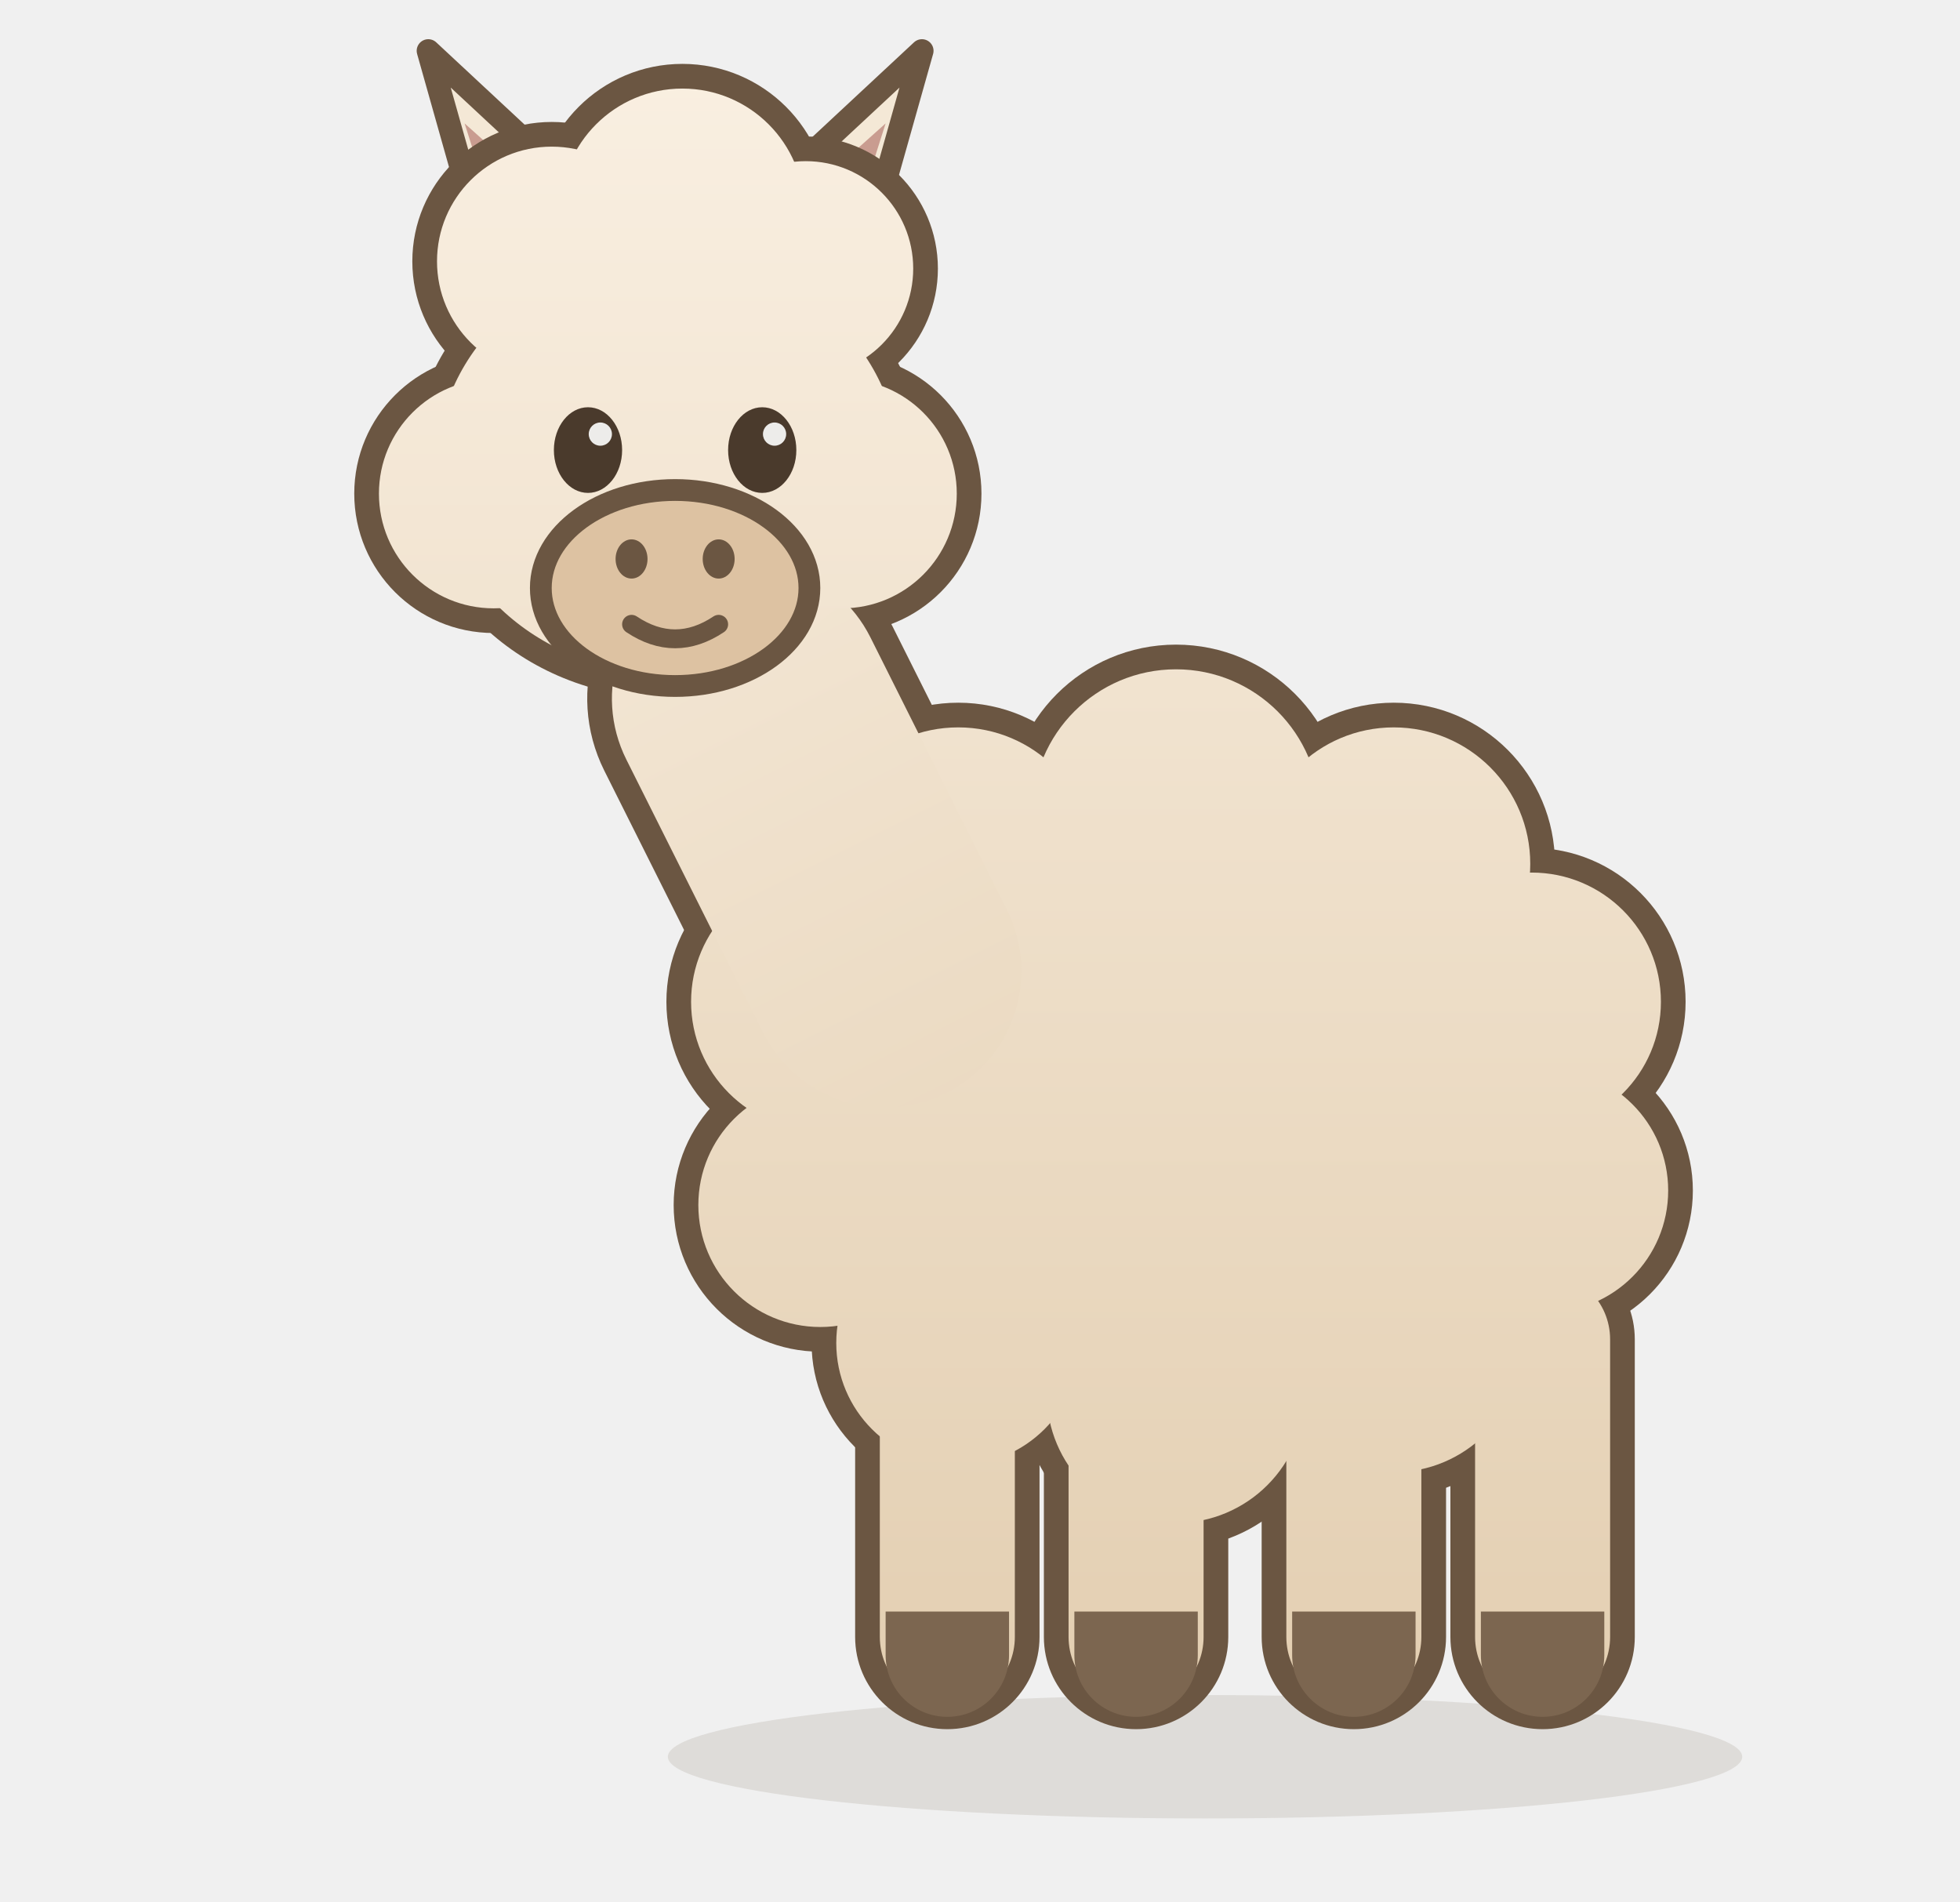
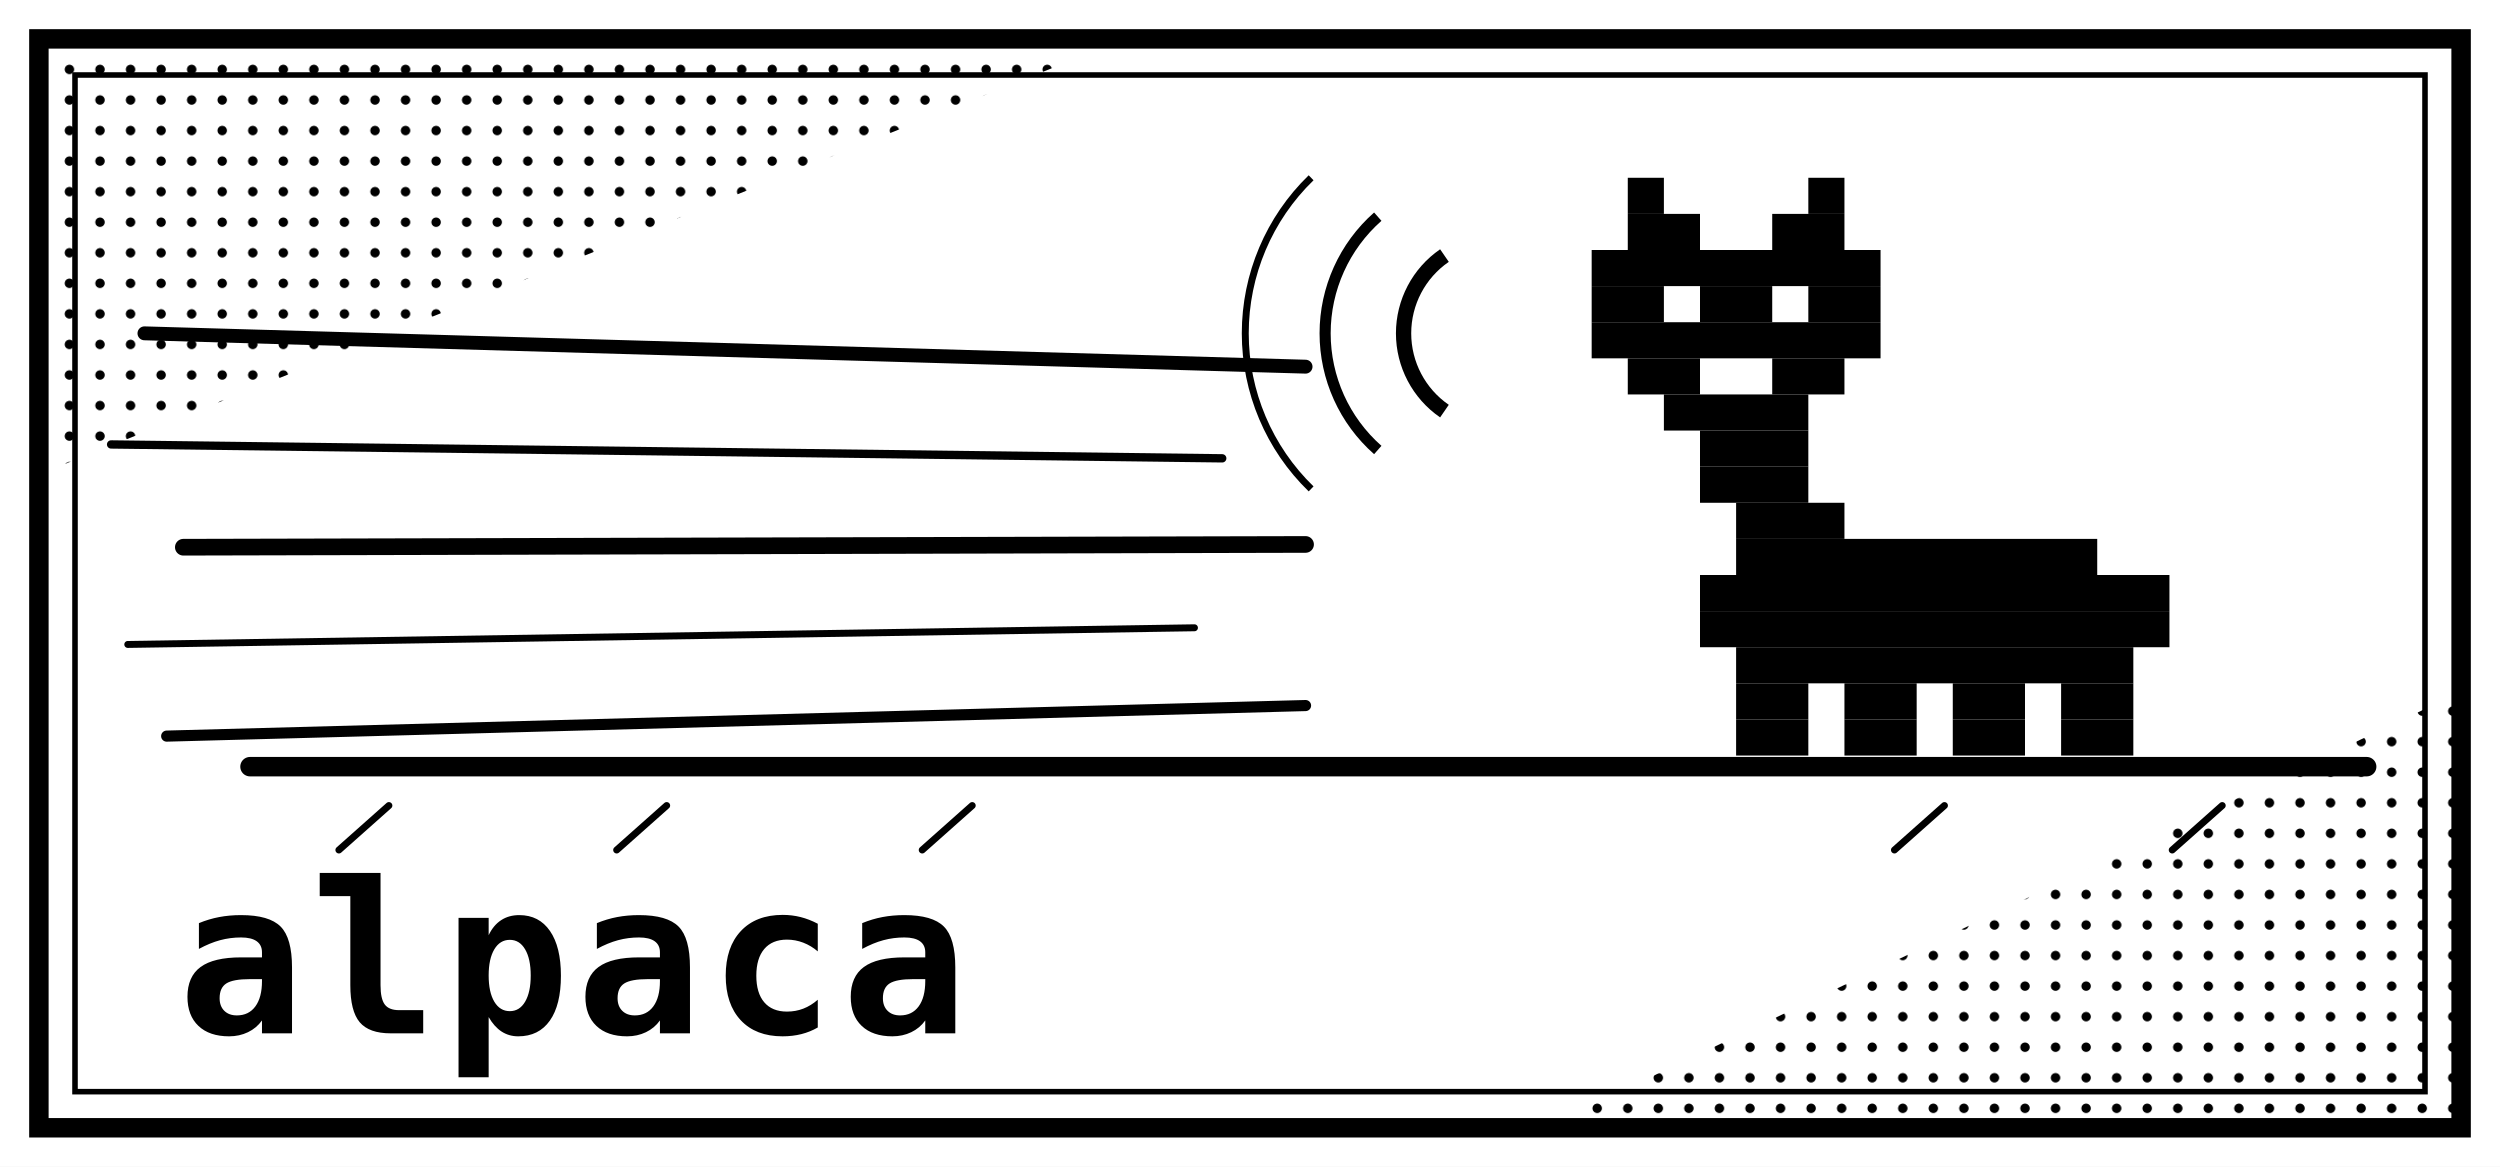
- <svg xmlns="http://www.w3.org/2000/svg" viewBox="0 0 270 262" width="270" height="262" role="img" aria-label="an alpaca">
+ <svg xmlns="http://www.w3.org/2000/svg" viewBox="0 0 900 420" width="900" height="420" role="img" aria-label="alpaca — the terminal sprite as a manga action panel">
  <defs>
-     <linearGradient id="wool" gradientUnits="userSpaceOnUse" x1="0" y1="10" x2="0" y2="248">
-       <stop offset="0%" stop-color="#F9EFE1" />
-       <stop offset="100%" stop-color="#E2CDAF" />
-     </linearGradient>
-     <g id="silhouette">
-       <rect x="122" y="176" width="17" height="58" rx="8.5" />
-       <rect x="148" y="180" width="17" height="54" rx="8.5" />
-       <rect x="178" y="180" width="17" height="54" rx="8.5" />
-       <rect x="204" y="176" width="17" height="58" rx="8.5" />
-       <ellipse cx="162" cy="152" rx="52" ry="40" />
-       <circle cx="113" cy="138" r="17" />
-       <circle cx="132" cy="119" r="18" />
-       <circle cx="162" cy="112" r="19" />
-       <circle cx="192" cy="119" r="18" />
-       <circle cx="211" cy="138" r="17" />
-       <circle cx="213" cy="164" r="16" />
-       <circle cx="192" cy="185" r="17" />
-       <circle cx="162" cy="192" r="17" />
-       <circle cx="132" cy="185" r="16" />
-       <circle cx="113" cy="166" r="16" />
-       <rect x="94.5" y="76" width="36" height="78" rx="18" transform="rotate(-26.6 112.5 115)" />
-       <ellipse cx="92" cy="64" rx="31" ry="28" />
-       <circle cx="68" cy="68" r="15" />
-       <circle cx="116" cy="68" r="15" />
-       <circle cx="76" cy="36" r="15" />
-       <circle cx="94" cy="29" r="16" />
-       <circle cx="111" cy="37" r="14" />
-     </g>
+     <pattern id="tone" width="11" height="11" patternUnits="userSpaceOnUse">
+       <circle cx="3" cy="3" r="1.7" fill="#000" />
+     </pattern>
  </defs>
-   <ellipse cx="166" cy="242" rx="74" ry="8.5" fill="#6B5642" fill-opacity="0.13">
-     <animate attributeName="rx" values="74;70;74" keyTimes="0;0.5;1" dur="4.4s" repeatCount="indefinite" />
-     <animate attributeName="fill-opacity" values="0.13;0.10;0.13" dur="4.4s" repeatCount="indefinite" />
-   </ellipse>
-   <g>
-     <animateTransform attributeName="transform" type="translate" additive="sum" values="0 0; 0 -3; 0 0" keyTimes="0;0.5;1" dur="4.4s" repeatCount="indefinite" />
-     <g stroke="#6B5642" stroke-width="3.2" stroke-linejoin="round">
-       <g>
-         <animateTransform attributeName="transform" type="rotate" additive="sum" values="0 72 44; 0 72 44; -14 72 44; 5 72 44; 0 72 44; 0 72 44" keyTimes="0;0.55;0.62;0.7;0.78;1" dur="6.4s" repeatCount="indefinite" />
-         <path d="M70,46 L59,7 L88,34 Z" fill="#F4E8D6" />
-         <path d="M71,39 L64,17 L83,34 Z" fill="#C99C90" stroke="none" />
-       </g>
-       <g>
-         <animateTransform attributeName="transform" type="rotate" additive="sum" values="0 114 44; 0 114 44; 11 114 44; -4 114 44; 0 114 44; 0 114 44" keyTimes="0;0.18;0.25;0.33;0.41;1" dur="6.4s" repeatCount="indefinite" />
-         <path d="M116,46 L127,7 L98,34 Z" fill="#F4E8D6" />
-         <path d="M115,39 L122,17 L103,34 Z" fill="#C99C90" stroke="none" />
-       </g>
-     </g>
-     <use href="#silhouette" fill="#6B5642" stroke="#6B5642" stroke-width="8.4" stroke-linejoin="round" stroke-linecap="round" />
-     <use href="#silhouette" fill="url(#wool)" stroke="url(#wool)" stroke-width="1.6" stroke-linejoin="round" stroke-linecap="round" />
-     <g fill="#7C6650">
-       <path d="M122,222 h17 v6 a8.5,8.5 0 0 1 -17,0 z" />
-       <path d="M148,222 h17 v6 a8.5,8.5 0 0 1 -17,0 z" />
-       <path d="M178,222 h17 v6 a8.5,8.5 0 0 1 -17,0 z" />
-       <path d="M204,222 h17 v6 a8.5,8.5 0 0 1 -17,0 z" />
-     </g>
-     <g fill="#4A3A2C">
-       <ellipse cx="81" cy="62" rx="4.7" ry="5.9">
-         <animate attributeName="ry" values="5.9;5.9;0.5;5.9" keyTimes="0;0.93;0.965;1" dur="4.6s" repeatCount="indefinite" />
-       </ellipse>
-       <ellipse cx="105" cy="62" rx="4.7" ry="5.9">
-         <animate attributeName="ry" values="5.9;5.9;0.5;5.9" keyTimes="0;0.93;0.965;1" dur="4.6s" repeatCount="indefinite" />
-       </ellipse>
-     </g>
-     <g fill="#FFFFFF" fill-opacity="0.9">
-       <circle cx="82.7" cy="59.8" r="1.6" />
-       <circle cx="106.7" cy="59.8" r="1.6" />
-     </g>
-     <g>
-       <animateTransform attributeName="transform" type="translate" additive="sum" values="0 0; 0 1.4; 0 0; 0 1.2; 0 0; 0 0" keyTimes="0;0.05;0.1;0.15;0.2;1" dur="3.4s" repeatCount="indefinite" />
-       <ellipse cx="93" cy="81" rx="18.5" ry="13.5" fill="#DDC2A2" stroke="#6B5642" stroke-width="3" />
-       <ellipse cx="87" cy="77" rx="2.2" ry="2.7" fill="#6B5642" />
-       <ellipse cx="99" cy="77" rx="2.2" ry="2.7" fill="#6B5642" />
-       <path d="M87,86 Q93,90 99,86" fill="none" stroke="#6B5642" stroke-width="2.6" stroke-linecap="round" />
-     </g>
+   <rect x="0" y="0" width="900" height="420" fill="#fff" />
+   <polygon points="16,16 400,16 16,170" fill="url(#tone)" />
+   <polygon points="884,404 884,250 560,404" fill="url(#tone)" />
+   <g stroke="#000" stroke-linecap="round" fill="none">
+     <path d="M 52 120 L 470 132" stroke-width="5" />
+     <path d="M 40 160 L 440 165" stroke-width="3" />
+     <path d="M 66 197 L 470 196" stroke-width="6" />
+     <path d="M 46 232 L 430 226" stroke-width="2.5" />
+     <path d="M 60 265 L 470 254" stroke-width="4" />
  </g>
+   <g stroke="#000" fill="none">
+     <path d="M 520 92 A 34 34 0 0 0 520 148" stroke-width="5.5" />
+     <path d="M 496 78 A 56 56 0 0 0 496 162" stroke-width="4" />
+     <path d="M 472 64 A 78 78 0 0 0 472 176" stroke-width="2.5" />
+   </g>
+   <g transform="translate(560,64)" fill="#000">
+     <rect x="26" y="0" width="13" height="13" />
+     <rect x="91" y="0" width="13" height="13" />
+     <rect x="26" y="13" width="26" height="13" />
+     <rect x="78" y="13" width="26" height="13" />
+     <rect x="13" y="26" width="104" height="13" />
+     <rect x="13" y="39" width="26" height="13" />
+     <rect x="52" y="39" width="26" height="13" />
+     <rect x="91" y="39" width="26" height="13" />
+     <rect x="13" y="52" width="104" height="13" />
+     <rect x="26" y="65" width="26" height="13" />
+     <rect x="78" y="65" width="26" height="13" />
+     <rect x="39" y="78" width="52" height="13" />
+     <rect x="52" y="91" width="39" height="13" />
+     <rect x="52" y="104" width="39" height="13" />
+     <rect x="65" y="117" width="39" height="13" />
+     <rect x="65" y="130" width="130" height="13" />
+     <rect x="52" y="143" width="169" height="13" />
+     <rect x="52" y="156" width="169" height="13" />
+     <rect x="65" y="169" width="143" height="13" />
+     <rect x="65" y="182" width="26" height="13" />
+     <rect x="104" y="182" width="26" height="13" />
+     <rect x="143" y="182" width="26" height="13" />
+     <rect x="182" y="182" width="26" height="13" />
+     <rect x="65" y="195" width="26" height="13" />
+     <rect x="104" y="195" width="26" height="13" />
+     <rect x="143" y="195" width="26" height="13" />
+     <rect x="182" y="195" width="26" height="13" />
+   </g>
+   <path d="M 90 276 L 852 276" stroke="#000" stroke-width="7" stroke-linecap="round" />
+   <g stroke="#000" stroke-width="2.5" stroke-linecap="round">
+     <path d="M 140 290 L 122 306" />
+     <path d="M 240 290 L 222 306" />
+     <path d="M 350 290 L 332 306" />
+     <path d="M 700 290 L 682 306" />
+     <path d="M 800 290 L 782 306" />
+   </g>
+   <text x="64" y="372" font-family="ui-monospace, 'SF Mono', Menlo, Consolas, monospace" font-size="76" font-weight="800" fill="#000" letter-spacing="2">alpaca</text>
+   <rect x="14" y="14" width="872" height="392" fill="none" stroke="#000" stroke-width="7" />
+   <rect x="27" y="27" width="846" height="366" fill="none" stroke="#000" stroke-width="2" />
</svg>
